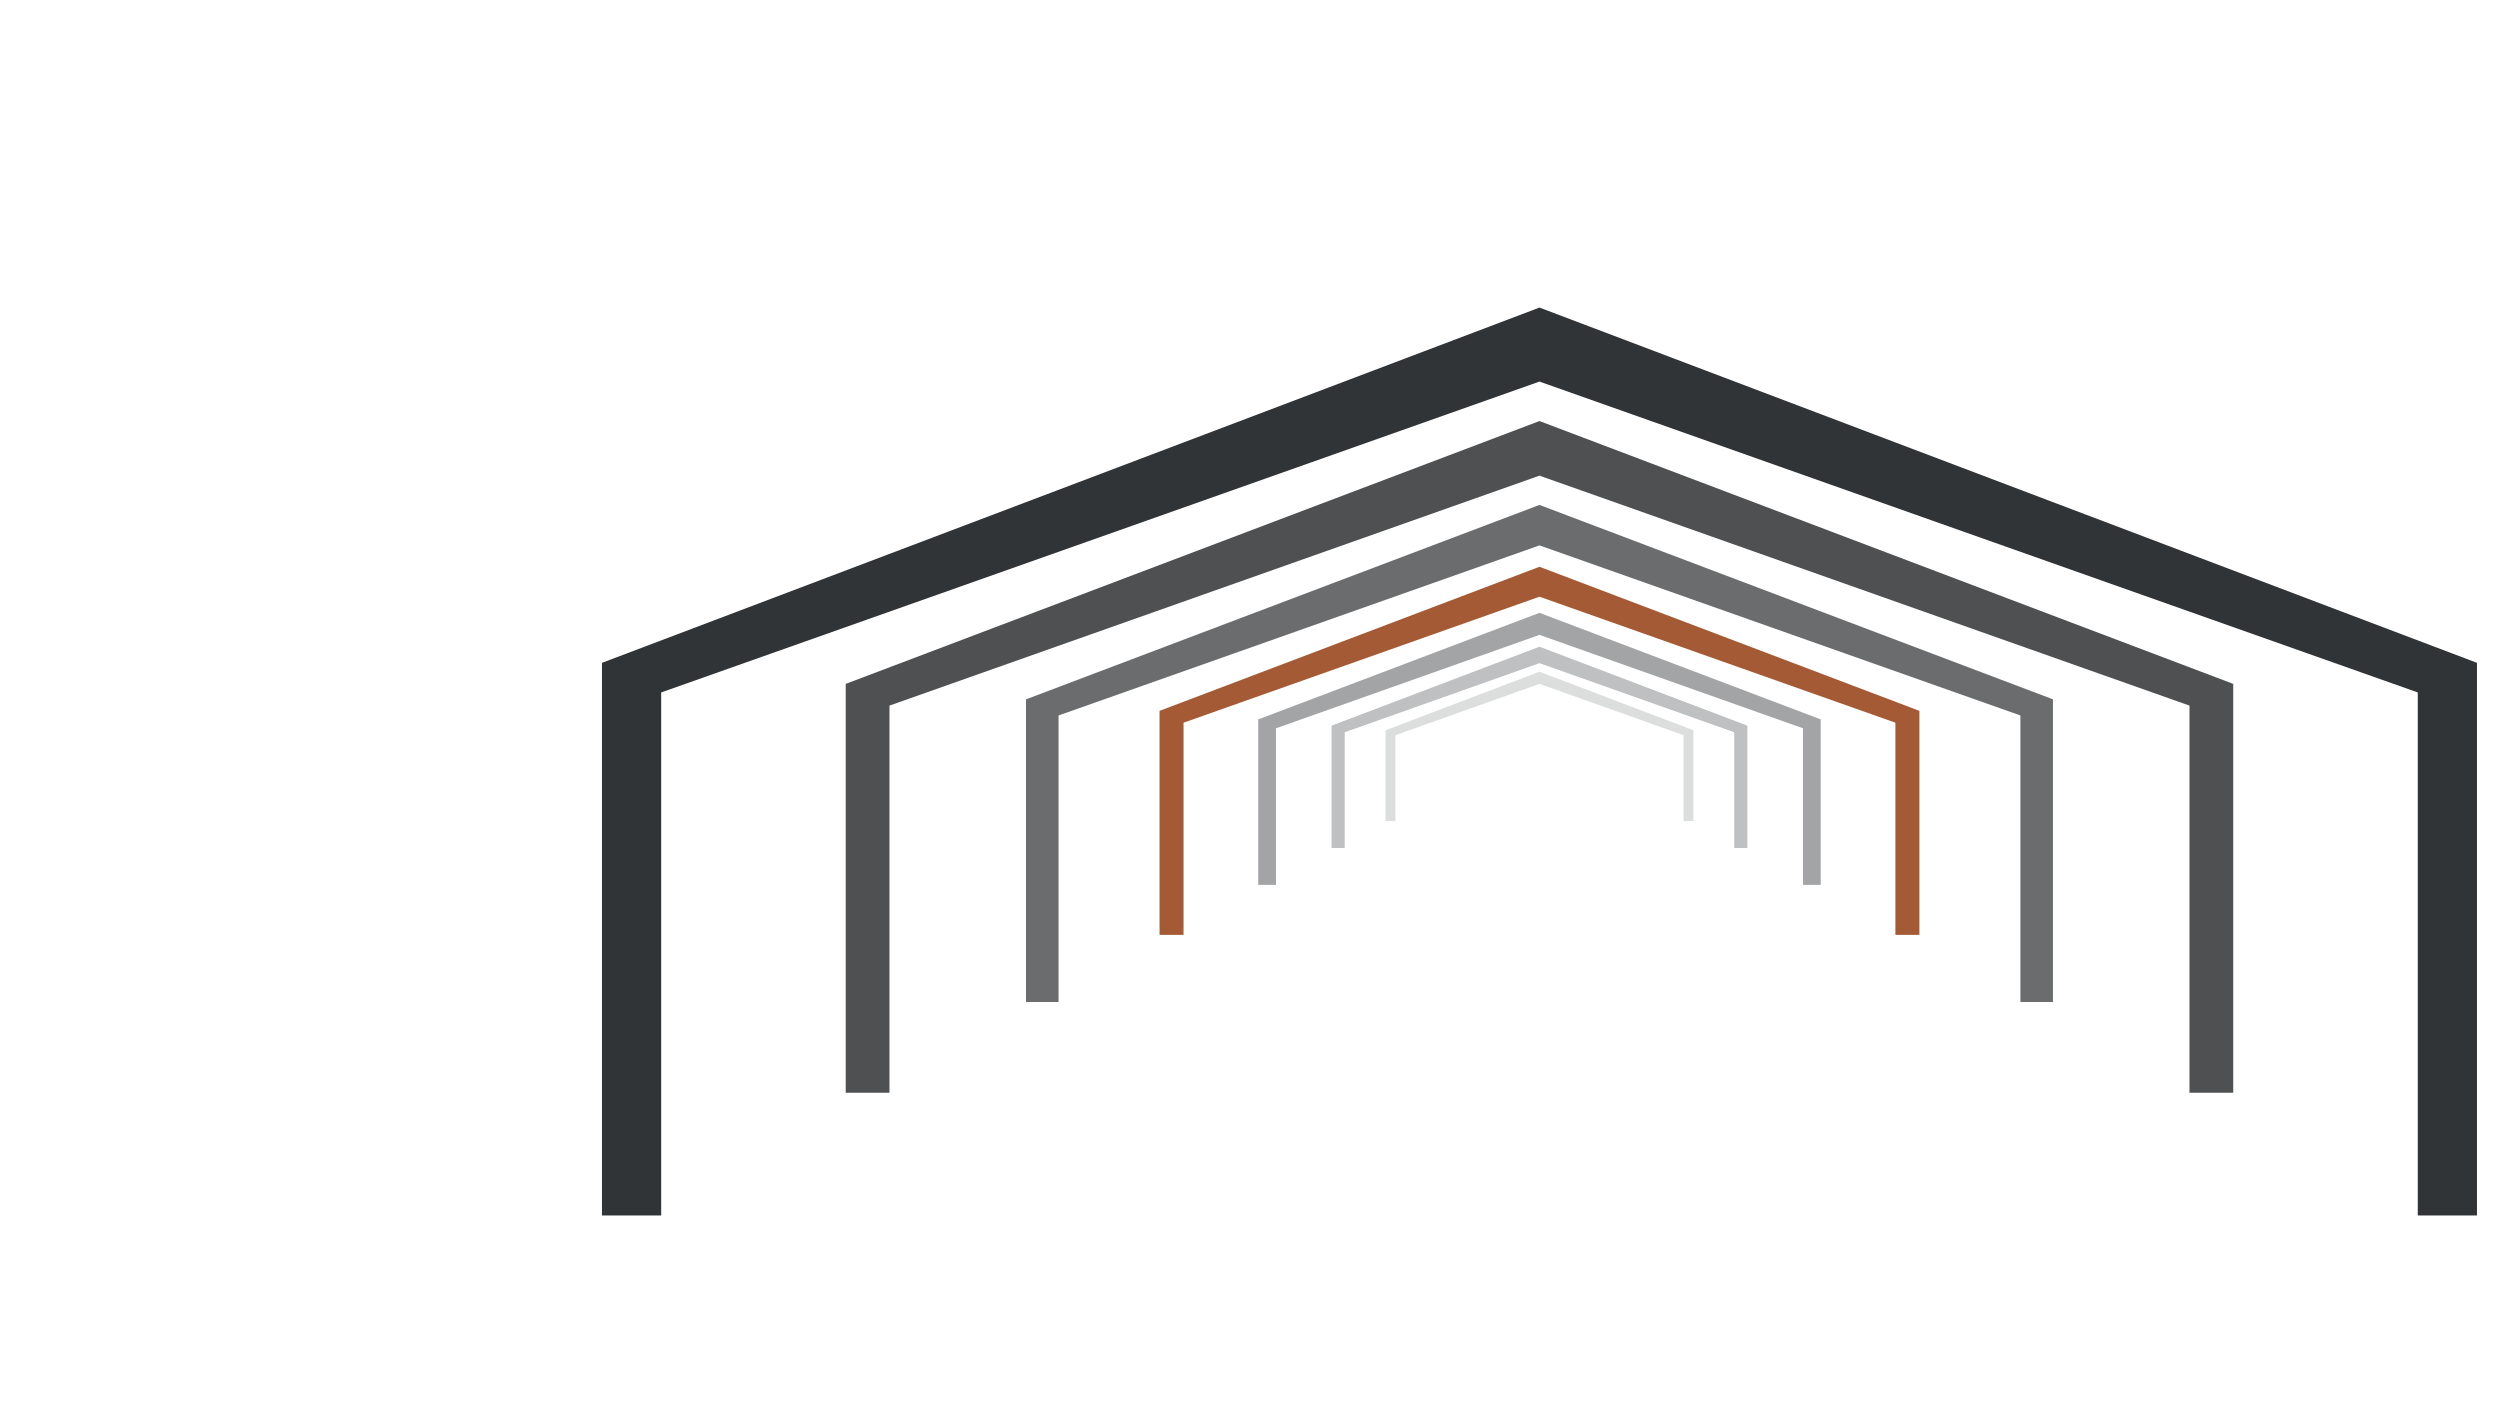
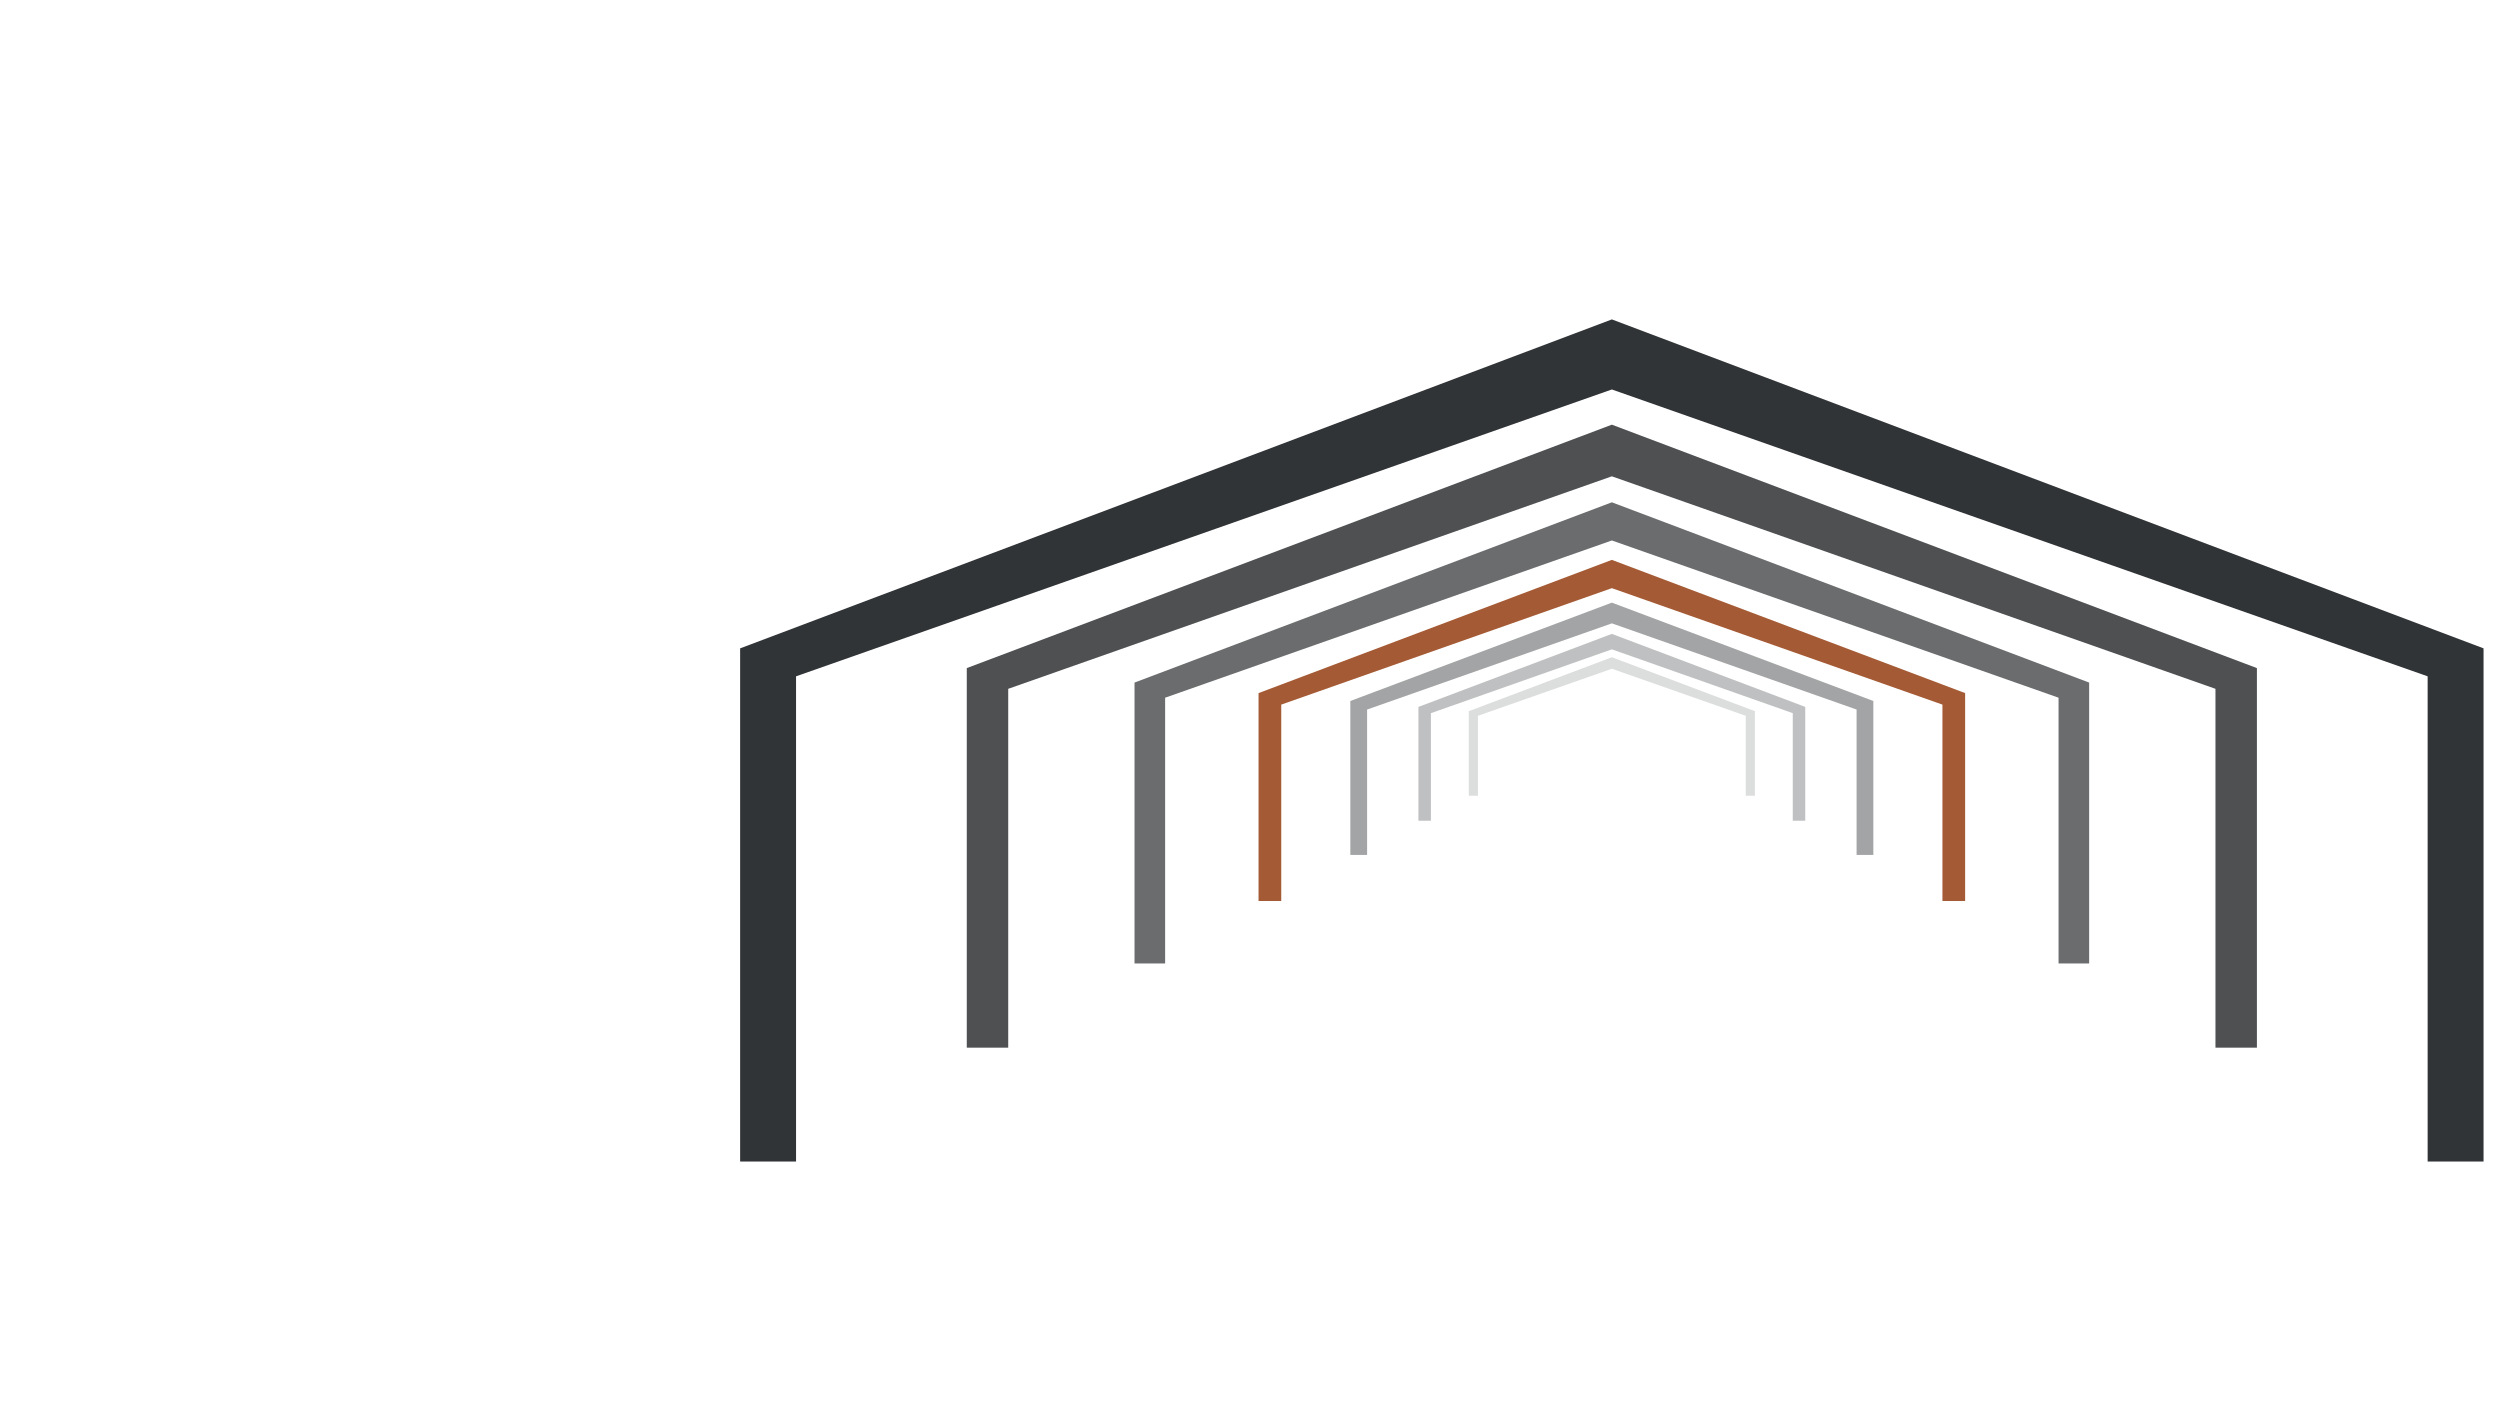
<svg xmlns="http://www.w3.org/2000/svg" width="760" height="430" viewBox="0 0 760 430" fill="none" stroke-linecap="round">
-   <path fill="#25282A" fill-opacity="0.16" d="M421.2 249.6V222L468 204.2L514.8 222V249.6H511.8V223.5L468 207.9L424.2 223.5V249.6Z" />
-   <path fill="#25282A" fill-opacity="0.29" d="M404.8 257.8V220.6L468 196.6L531.2 220.6V257.8H527.2V222.6L468 201.6L408.8 222.6V257.8Z" />
-   <path fill="#25282A" fill-opacity="0.42" d="M382.5 269V218.7L468 186.3L553.5 218.7V269H548.1V221.4L468 193L387.9 221.4V269Z" />
-   <path fill="#A0522A" fill-opacity="0.95" d="M352.5 284.2V216.1L468 172.3L583.5 216.1V284.2H576.2V219.7L468 181.4L359.8 219.7V284.2Z" />
-   <path fill="#25282A" fill-opacity="0.68" d="M311.9 304.6V212.6L468 153.5L624.1 212.6V304.6H614.2V217.5L468 165.8L321.8 217.5V304.6Z" />
-   <path fill="#25282A" fill-opacity="0.81" d="M257.1 332.2V207.9L468 128L678.9 207.9V332.2H665.6V214.5L468 144.6L270.4 214.5V332.2Z" />
-   <path fill="#25282A" fill-opacity="0.94" d="M183 369.5V201.5L468 93.5L753 201.5V369.5H735V210.5L468 116L201 210.5V369.5Z" />
+   <path fill="#25282A" fill-opacity="0.16" d="M446.5 241.9V216.2L490 199.8L533.5 216.2V241.9H530.7V217.6L490 203.3L449.3 217.6V241.9Z" />
+   <path fill="#25282A" fill-opacity="0.29" d="M431.2 249.5V214.9L490 192.7L548.8 214.9V249.5H545V216.8L490 197.4L435 216.8V249.5Z" />
+   <path fill="#25282A" fill-opacity="0.42" d="M410.5 259.9V213.1L490 183.2L569.5 213.1V259.9H564.4V215.7L490 189.5L415.6 215.7V259.9Z" />
+   <path fill="#A0522A" fill-opacity="0.95" d="M382.6 273.9V210.7L490 170.2L597.4 210.7V273.9H590.5V214.2L490 178.8L389.5 214.2V273.9Z" />
+   <path fill="#25282A" fill-opacity="0.68" d="M344.9 292.9V207.5L490 152.7L635.1 207.5V292.9H625.8V212.1L490 164.3L354.2 212.1V292.9Z" />
+   <path fill="#25282A" fill-opacity="0.81" d="M293.9 318.5V203.1L490 129.1L686.1 203.1V318.5H673.5V209.4L490 144.8L306.5 209.4V318.5Z" />
+   <path fill="#25282A" fill-opacity="0.94" d="M225 353.1V197.1L490 97.1L755 197.1V353.1H738V205.6L490 118.4L242 205.6V353.1Z" />
</svg>
